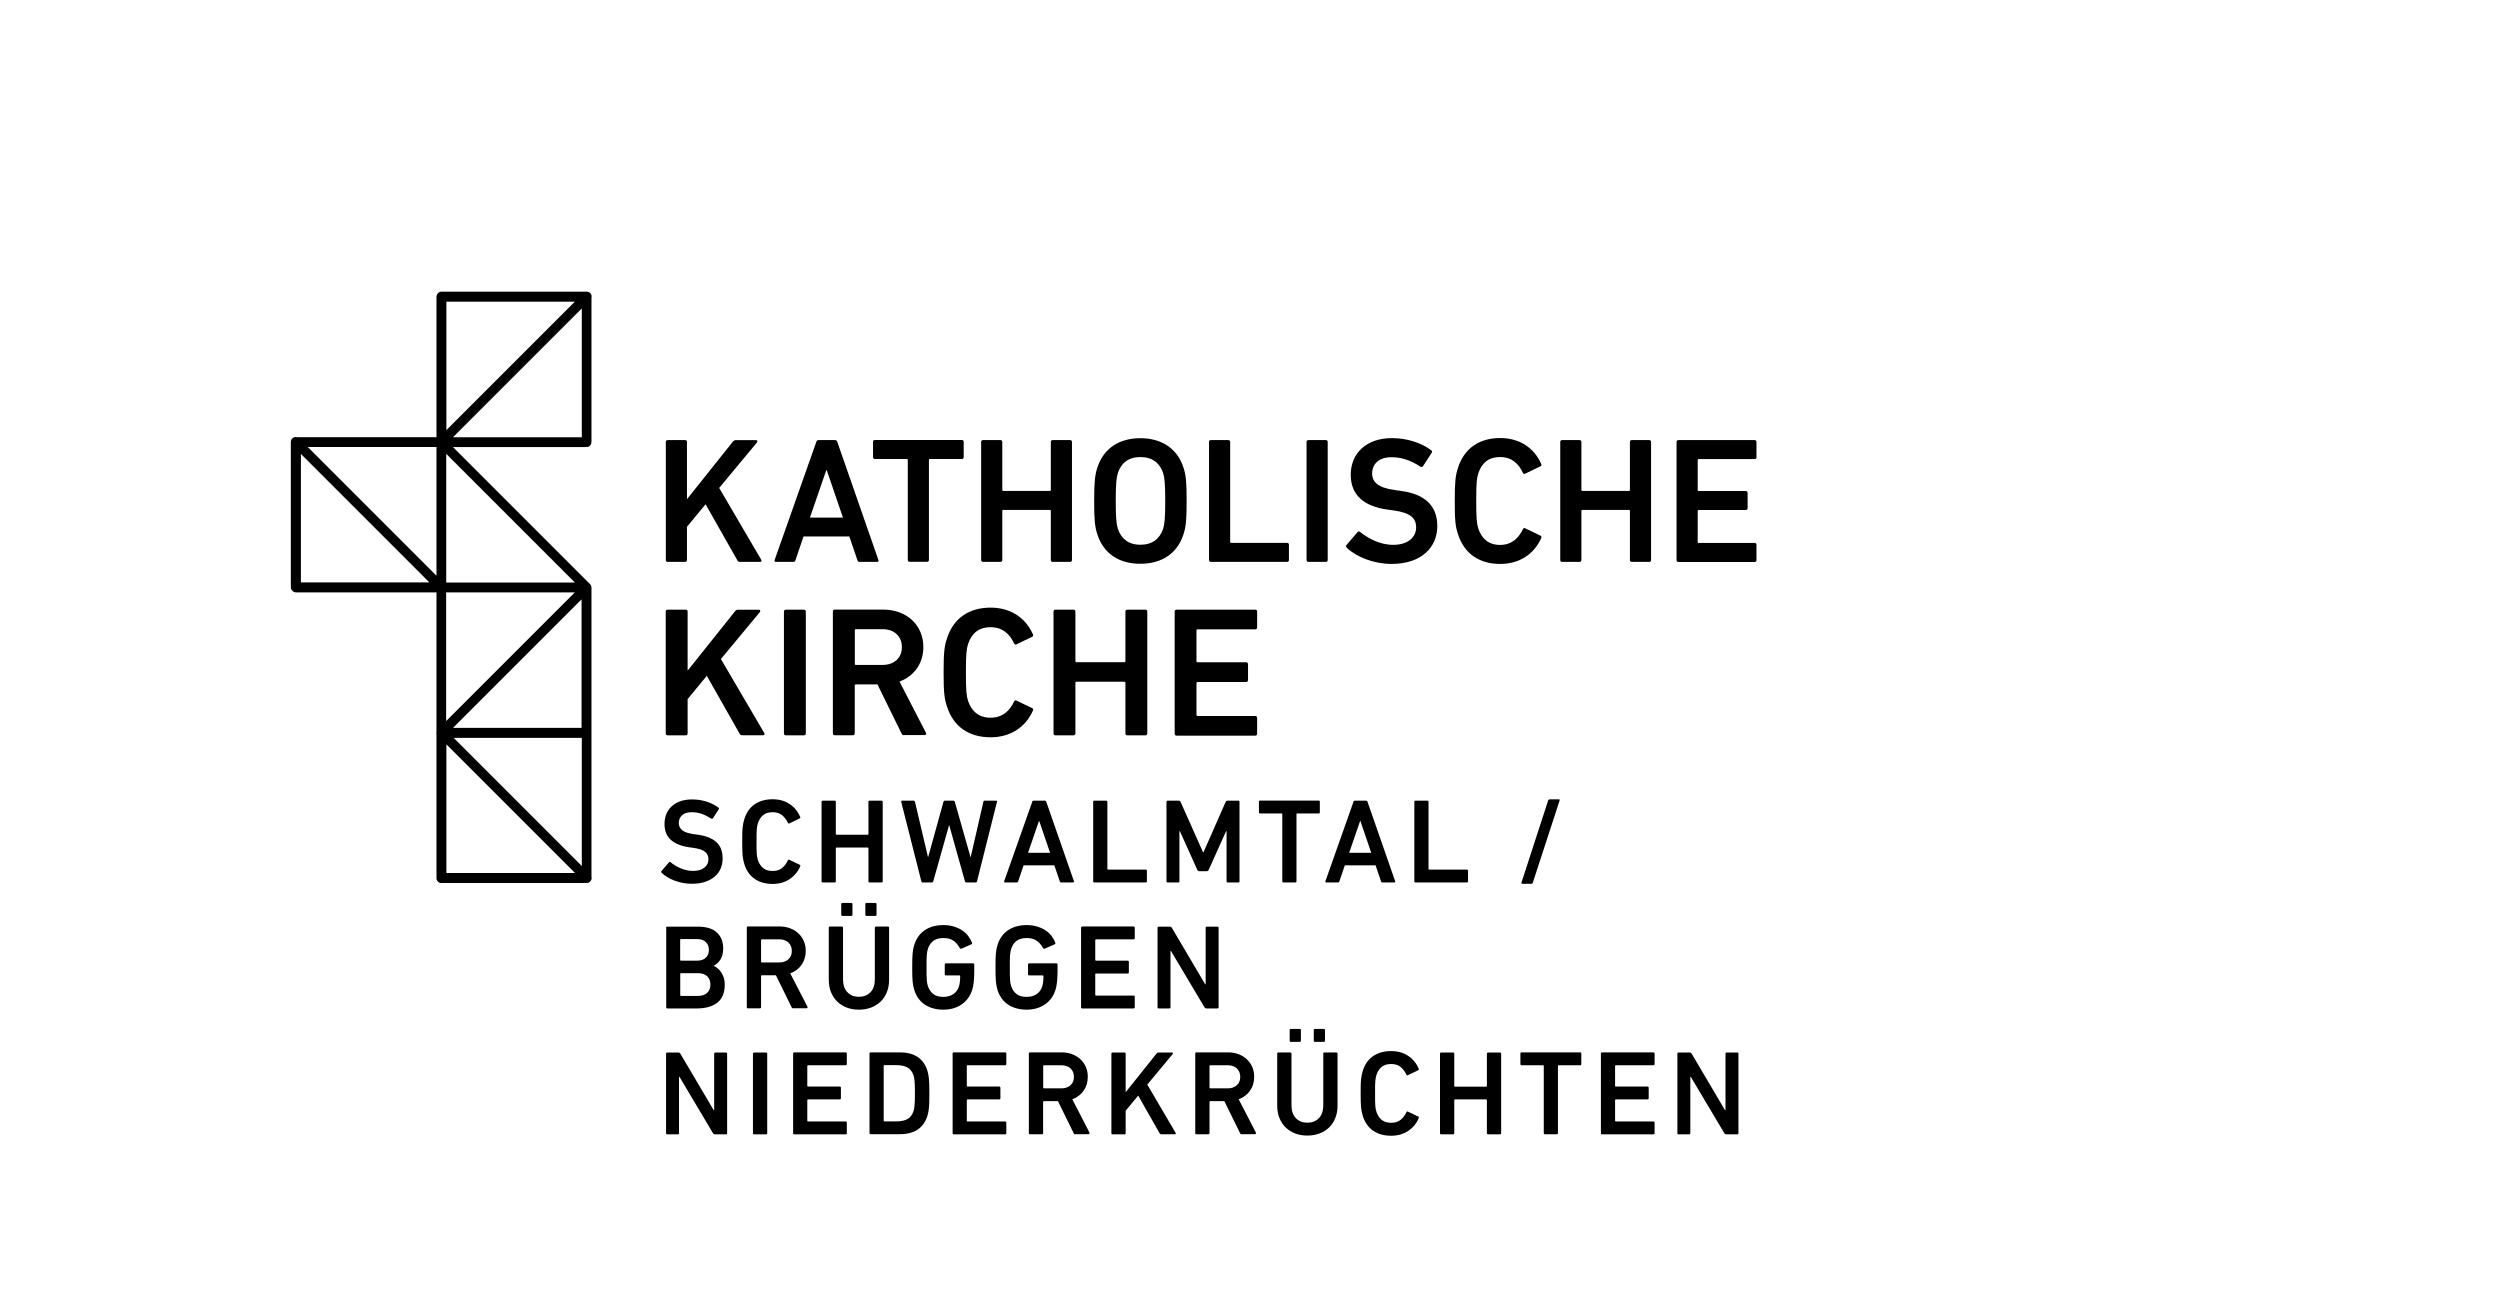
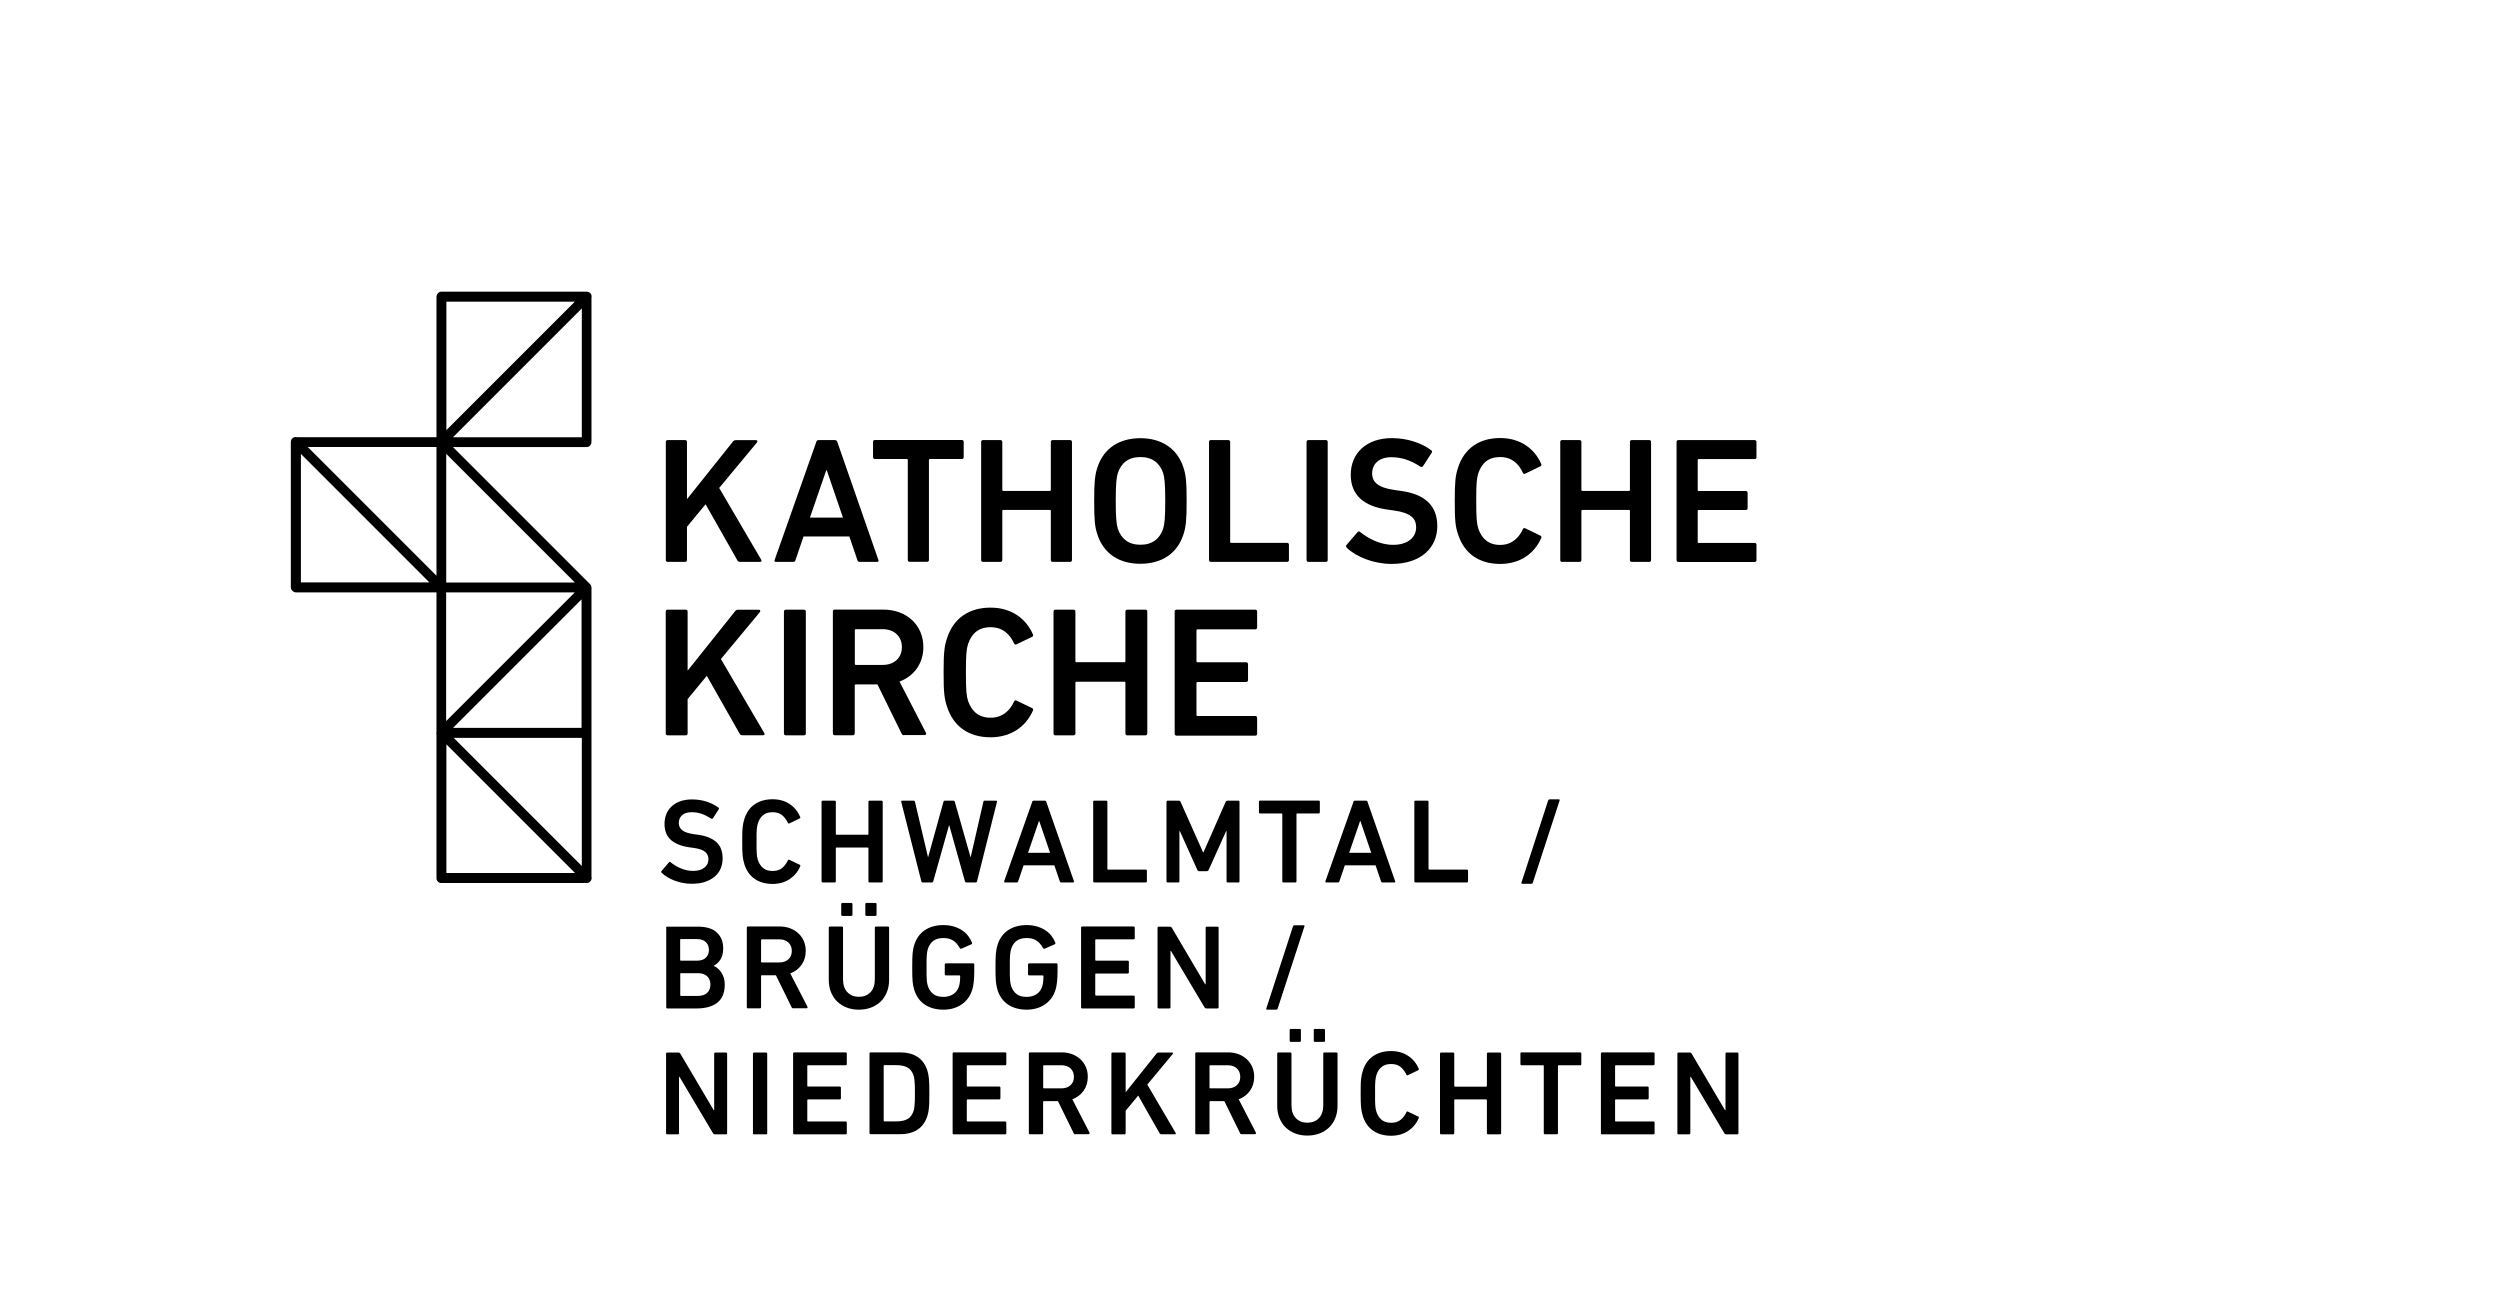
<svg xmlns="http://www.w3.org/2000/svg" viewBox="0 0 305 160">
  <defs>
    <style>
      .cls-1 {
        fill: none;
      }
    </style>
  </defs>
  <rect class="cls-1" x="0" y="0" width="305" height="160" />
  <path d="M81.22,74.61c0-.14.09-.23.23-.23h2.21c.14,0,.23.09.23.23v7.21l5.79-7.25c.11-.14.2-.18.36-.18h2.57c.14,0,.2.16.09.29l-4.75,5.72,5.29,9.03c.09.16.02.27-.16.27h-2.5c-.18,0-.25-.05-.34-.18l-4.01-7.07-2.34,2.84v4.19c0,.14-.09.23-.23.23h-2.21c-.14,0-.23-.09-.23-.23v-14.87Z" />
  <path d="M95.64,74.61c0-.14.09-.23.23-.23h2.21c.14,0,.23.09.23.23v14.87c0,.14-.09.23-.23.23h-2.21c-.14,0-.23-.09-.23-.23v-14.87Z" />
  <path d="M110.32,89.7c-.18,0-.27-.07-.34-.23l-2.93-5.97h-2.64c-.09,0-.13.05-.13.14v5.83c0,.14-.09.23-.23.23h-2.21c-.14,0-.23-.09-.23-.23v-14.87c0-.14.09-.23.23-.23h5.92c2.82,0,4.89,1.87,4.89,4.57,0,2.01-1.15,3.56-2.91,4.21l3.22,6.24c.09.16,0,.29-.16.29h-2.5ZM110.03,78.95c0-1.33-.95-2.19-2.34-2.19h-3.27c-.09,0-.13.04-.13.14v4.08c0,.09.04.14.13.14h3.27c1.4,0,2.34-.86,2.34-2.16Z" />
  <path d="M115.12,82.04c0-2.43.09-3.2.41-4.15.79-2.5,2.73-3.76,5.32-3.76,2.46,0,4.3,1.26,5.18,3.29.04.11,0,.23-.11.27l-1.91.92c-.14.07-.25,0-.29-.11-.5-1.08-1.35-1.98-2.86-1.98s-2.32.79-2.75,2.03c-.2.63-.27,1.24-.27,3.49s.07,2.86.27,3.49c.43,1.24,1.28,2.03,2.75,2.03s2.37-.9,2.86-1.98c.05-.11.16-.18.29-.11l1.91.92c.11.05.16.16.11.27-.88,2.03-2.73,3.29-5.18,3.29-2.59,0-4.53-1.26-5.32-3.76-.32-.95-.41-1.71-.41-4.14Z" />
  <path d="M128.53,74.61c0-.14.09-.23.23-.23h2.21c.14,0,.23.09.23.23v6.04c0,.09.04.14.14.14h5.83c.09,0,.13-.04.13-.14v-6.04c0-.14.09-.23.23-.23h2.21c.14,0,.23.09.23.23v14.87c0,.14-.09.23-.23.23h-2.21c-.14,0-.23-.09-.23-.23v-6.17c0-.09-.04-.14-.13-.14h-5.83c-.09,0-.14.05-.14.14v6.17c0,.14-.09.23-.23.23h-2.21c-.14,0-.23-.09-.23-.23v-14.87Z" />
  <path d="M143.31,74.61c0-.14.09-.23.23-.23h9.6c.14,0,.23.09.23.23v1.94c0,.14-.09.23-.23.23h-7.03c-.09,0-.14.04-.14.14v3.74c0,.09.05.14.14.14h5.92c.14,0,.23.09.23.23v1.94c0,.14-.09.23-.23.23h-5.92c-.09,0-.14.05-.14.14v3.87c0,.09.05.14.14.14h7.03c.14,0,.23.09.23.23v1.94c0,.14-.09.23-.23.23h-9.6c-.14,0-.23-.09-.23-.23v-14.87Z" />
  <path d="M81.23,53.91c0-.13.09-.22.22-.22h2.14c.13,0,.22.09.22.22v6.99l5.61-7.03c.11-.13.2-.17.35-.17h2.49c.13,0,.2.15.09.28l-4.61,5.55,5.13,8.76c.09.15.02.26-.15.26h-2.42c-.17,0-.24-.04-.33-.17l-3.89-6.86-2.27,2.75v4.06c0,.13-.09.22-.22.22h-2.14c-.13,0-.22-.09-.22-.22v-14.42Z" />
  <path d="M99.58,53.91c.04-.13.13-.22.28-.22h2.01c.15,0,.24.09.28.22l5.02,14.42c.04.13,0,.22-.15.22h-2.14c-.15,0-.24-.07-.28-.22l-.98-2.88h-5.59l-.98,2.88c-.04.15-.13.22-.28.22h-2.12c-.15,0-.2-.09-.15-.22l5.09-14.42ZM102.84,63.15l-1.97-5.77h-.07l-1.99,5.77h4.02Z" />
  <path d="M110.97,68.54c-.13,0-.22-.09-.22-.22v-12.19c0-.09-.04-.13-.13-.13h-3.89c-.13,0-.22-.09-.22-.22v-1.88c0-.13.09-.22.22-.22h10.62c.13,0,.22.09.22.22v1.88c0,.13-.09.22-.22.22h-3.89c-.09,0-.13.04-.13.13v12.19c0,.13-.09.22-.22.22h-2.14Z" />
  <path d="M119.7,53.91c0-.13.09-.22.22-.22h2.14c.13,0,.22.09.22.22v5.85c0,.09.04.13.13.13h5.66c.09,0,.13-.04.13-.13v-5.85c0-.13.09-.22.22-.22h2.14c.13,0,.22.09.22.22v14.42c0,.13-.09.22-.22.22h-2.14c-.13,0-.22-.09-.22-.22v-5.99c0-.09-.04-.13-.13-.13h-5.66c-.09,0-.13.04-.13.13v5.99c0,.13-.09.22-.22.22h-2.14c-.13,0-.22-.09-.22-.22v-14.42Z" />
  <path d="M133.88,65.2c-.31-.92-.39-1.75-.39-4.08s.09-3.17.39-4.08c.76-2.36,2.69-3.58,5.24-3.58s4.5,1.22,5.26,3.58c.31.92.39,1.75.39,4.08s-.09,3.17-.39,4.08c-.76,2.36-2.69,3.58-5.26,3.58s-4.48-1.22-5.24-3.58ZM141.9,64.52c.17-.55.26-1.31.26-3.41s-.09-2.86-.26-3.41c-.42-1.2-1.29-1.94-2.77-1.94s-2.34.74-2.75,1.94c-.17.55-.26,1.29-.26,3.41s.09,2.86.26,3.41c.41,1.2,1.29,1.94,2.75,1.94s2.36-.74,2.77-1.94Z" />
  <path d="M147.5,53.91c0-.13.09-.22.22-.22h2.14c.13,0,.22.09.22.22v12.19c0,.09.04.13.13.13h6.82c.13,0,.22.09.22.22v1.88c0,.13-.09.22-.22.22h-9.31c-.13,0-.22-.09-.22-.22v-14.42Z" />
  <path d="M159.4,53.91c0-.13.09-.22.22-.22h2.14c.13,0,.22.09.22.22v14.42c0,.13-.09.22-.22.22h-2.14c-.13,0-.22-.09-.22-.22v-14.42Z" />
  <path d="M164.31,66.82c-.09-.09-.13-.22-.04-.33l1.35-1.57c.09-.11.22-.11.31-.02.96.76,2.38,1.57,4.04,1.57,1.77,0,2.8-.9,2.8-2.14,0-1.07-.66-1.77-2.71-2.05l-.79-.11c-2.86-.39-4.48-1.77-4.48-4.24,0-2.69,1.97-4.48,5.02-4.48,1.86,0,3.63.59,4.81,1.49.11.09.13.17.04.31l-1.05,1.62c-.09.11-.2.13-.31.07-1.2-.79-2.32-1.16-3.56-1.16-1.51,0-2.34.83-2.34,1.99,0,1.03.72,1.73,2.73,2.01l.79.11c2.86.39,4.43,1.75,4.43,4.3s-1.9,4.61-5.59,4.61c-2.18,0-4.3-.87-5.46-1.97Z" />
  <path d="M177.48,61.11c0-2.36.09-3.1.39-4.02.76-2.42,2.64-3.65,5.15-3.65,2.38,0,4.17,1.22,5.02,3.19.04.11,0,.22-.11.26l-1.86.9c-.13.07-.24,0-.28-.11-.48-1.05-1.31-1.92-2.77-1.92s-2.25.76-2.66,1.97c-.2.61-.26,1.2-.26,3.39s.07,2.77.26,3.39c.41,1.2,1.24,1.97,2.66,1.97s2.29-.87,2.77-1.92c.04-.11.15-.17.28-.11l1.86.9c.11.04.15.15.11.26-.85,1.97-2.64,3.19-5.02,3.19-2.51,0-4.39-1.22-5.15-3.65-.31-.92-.39-1.66-.39-4.02Z" />
  <path d="M190.35,53.91c0-.13.09-.22.22-.22h2.14c.13,0,.22.09.22.22v5.85c0,.09.04.13.13.13h5.66c.09,0,.13-.04.13-.13v-5.85c0-.13.09-.22.22-.22h2.14c.13,0,.22.09.22.22v14.42c0,.13-.09.22-.22.22h-2.14c-.13,0-.22-.09-.22-.22v-5.99c0-.09-.04-.13-.13-.13h-5.66c-.09,0-.13.04-.13.13v5.99c0,.13-.09.22-.22.22h-2.14c-.13,0-.22-.09-.22-.22v-14.42Z" />
  <path d="M204.54,53.91c0-.13.09-.22.22-.22h9.31c.13,0,.22.09.22.22v1.88c0,.13-.09.22-.22.22h-6.82c-.09,0-.13.04-.13.13v3.63c0,.09.04.13.13.13h5.74c.13,0,.22.09.22.22v1.88c0,.13-.09.22-.22.22h-5.74c-.09,0-.13.04-.13.13v3.76c0,.09.04.13.13.13h6.82c.13,0,.22.09.22.22v1.88c0,.13-.09.22-.22.22h-9.31c-.13,0-.22-.09-.22-.22v-14.42Z" />
  <g>
    <path d="M84.39,107.82c-.37,0-.73-.03-1.08-.1-.35-.07-.69-.16-1-.28-.32-.12-.61-.26-.88-.42s-.5-.34-.7-.53c-.08-.08-.09-.15-.03-.22l.91-1.06c.07-.08.14-.08.21-.01.16.13.33.25.54.38s.42.24.65.34.47.18.73.24.52.09.81.09c.6,0,1.06-.13,1.39-.4.33-.27.49-.61.49-1.03,0-.36-.13-.66-.4-.89-.26-.23-.74-.39-1.42-.49l-.53-.07c-.97-.14-1.71-.44-2.23-.9-.52-.46-.78-1.11-.78-1.94,0-.45.08-.86.23-1.23.16-.37.38-.69.67-.95.29-.26.65-.47,1.06-.61.42-.14.88-.21,1.4-.21.62,0,1.22.09,1.78.27.56.18,1.04.43,1.44.73.07.06.08.13.03.21l-.7,1.09c-.06.08-.13.09-.21.04-.41-.26-.81-.46-1.19-.59-.38-.13-.78-.19-1.2-.19-.51,0-.9.12-1.17.37-.27.25-.4.57-.4.96,0,.34.14.63.41.86.27.23.75.39,1.43.49l.53.07c.97.14,1.71.44,2.22.9.51.46.76,1.13.76,1.99,0,.44-.08.85-.24,1.23-.16.38-.4.71-.72.98-.32.27-.71.49-1.19.65-.47.16-1.01.23-1.63.23Z" />
    <path d="M90.8,105.37c-.05-.16-.09-.31-.12-.46-.03-.15-.06-.33-.08-.53s-.03-.44-.04-.71c0-.27-.01-.6-.01-1.01s0-.72.01-1c0-.27.02-.51.04-.71.02-.2.05-.38.08-.53s.08-.31.12-.46c.25-.82.68-1.44,1.28-1.84.6-.41,1.33-.61,2.18-.61.8,0,1.49.19,2.07.58.58.38,1.01.91,1.3,1.58.03.09,0,.15-.07.18l-1.25.6c-.09.05-.15.02-.19-.07-.17-.35-.39-.66-.68-.91-.29-.25-.68-.38-1.18-.38s-.86.12-1.15.35c-.29.23-.5.56-.64.97-.03.11-.06.21-.08.32s-.04.25-.06.42-.02.38-.03.62,0,.55,0,.91,0,.68,0,.92.01.44.03.61.03.31.06.42.05.22.08.31c.14.41.35.73.64.97s.67.35,1.15.35.89-.13,1.18-.38c.29-.25.51-.56.68-.91.04-.1.1-.12.19-.07l1.25.6c.08.03.1.09.07.18-.28.67-.72,1.19-1.3,1.58-.58.38-1.27.58-2.07.58-.85,0-1.58-.2-2.18-.61-.6-.41-1.03-1.02-1.28-1.84Z" />
    <path d="M100.23,97.83c0-.1.05-.15.15-.15h1.44c.1,0,.15.05.15.15v3.92c0,.06.03.09.09.09h3.8c.06,0,.09-.03.09-.09v-3.92c0-.1.05-.15.15-.15h1.44c.1,0,.15.05.15.15v9.68c0,.1-.05.15-.15.15h-1.44c-.1,0-.15-.05-.15-.15v-4.02c0-.06-.03-.09-.09-.09h-3.8c-.06,0-.09.03-.09.09v4.02c0,.1-.05.15-.15.15h-1.44c-.1,0-.15-.05-.15-.15v-9.68Z" />
    <path d="M117.9,107.66c-.09,0-.15-.05-.18-.15l-1.91-6.82h-.03l-1.92,6.82c-.03.1-.09.15-.18.15h-1.1c-.09,0-.15-.05-.18-.15l-2.45-9.68c-.02-.1.02-.15.12-.15h1.38c.1,0,.16.05.18.15l1.58,6.72h.03l1.86-6.72c.03-.1.09-.15.18-.15h1.03c.09,0,.15.05.18.15l1.91,6.72h.03l1.54-6.72c0-.1.07-.15.18-.15h1.36c.1,0,.14.05.12.15l-2.43,9.68c-.02.1-.08.15-.18.15h-1.11Z" />
    <path d="M125.92,97.83c.03-.1.09-.15.19-.15h1.35c.1,0,.16.05.19.15l3.37,9.68c.03.1,0,.15-.1.15h-1.44c-.1,0-.16-.05-.19-.15l-.66-1.94h-3.75l-.66,1.94c-.03.1-.09.15-.19.15h-1.42c-.1,0-.13-.05-.1-.15l3.42-9.68ZM128.11,104.04l-1.32-3.87h-.04l-1.33,3.87h2.7Z" />
    <path d="M133.36,97.83c0-.1.05-.15.15-.15h1.44c.1,0,.15.05.15.15v8.17c0,.06.03.09.09.09h4.58c.1,0,.15.05.15.15v1.27c0,.1-.05.15-.15.15h-6.25c-.1,0-.15-.05-.15-.15v-9.68Z" />
    <path d="M142.32,97.83c0-.1.05-.15.15-.15h1.31c.13,0,.21.05.25.15l2.74,6.14h.06l2.7-6.14c.04-.1.12-.15.25-.15h1.29c.1,0,.15.05.15.15v9.68c0,.1-.05.15-.15.15h-1.28c-.1,0-.15-.05-.15-.15v-6.1h-.06l-2.11,4.69c-.06.13-.15.19-.28.19h-.85c-.13,0-.22-.06-.28-.19l-2.11-4.69h-.06v6.1c0,.1-.05.15-.15.15h-1.28c-.1,0-.15-.05-.15-.15v-9.68Z" />
    <path d="M156.59,107.66c-.1,0-.15-.05-.15-.15v-8.18c0-.06-.03-.09-.09-.09h-2.61c-.1,0-.15-.05-.15-.15v-1.27c0-.1.05-.15.15-.15h7.13c.1,0,.15.05.15.15v1.27c0,.1-.05.15-.15.15h-2.61c-.06,0-.09.03-.09.09v8.18c0,.1-.05.15-.15.15h-1.44Z" />
    <path d="M165.11,97.83c.03-.1.09-.15.19-.15h1.35c.1,0,.16.05.19.15l3.37,9.68c.03.1,0,.15-.1.15h-1.44c-.1,0-.16-.05-.19-.15l-.66-1.94h-3.75l-.66,1.94c-.03.1-.09.15-.19.15h-1.42c-.1,0-.13-.05-.1-.15l3.42-9.68ZM167.29,104.04l-1.32-3.87h-.04l-1.33,3.87h2.7Z" />
    <path d="M172.54,97.83c0-.1.05-.15.15-.15h1.44c.1,0,.15.05.15.15v8.17c0,.06.03.09.09.09h4.58c.1,0,.15.05.15.15v1.27c0,.1-.05.15-.15.15h-6.25c-.1,0-.15-.05-.15-.15v-9.68Z" />
    <path d="M188.88,97.67c.03-.1.09-.15.19-.15h1.1c.1,0,.13.05.1.15l-3.26,10c-.03.1-.09.15-.19.15h-1.1c-.1,0-.13-.05-.1-.15l3.25-10Z" />
    <path d="M81.26,113.2c0-.1.05-.15.15-.15h3.71c1.06,0,1.84.24,2.35.73.51.48.76,1.13.76,1.93,0,.57-.12,1.02-.34,1.36s-.5.59-.81.75v.03c.16.06.31.15.47.28s.3.29.43.48c.13.19.23.41.32.66.08.25.12.53.12.83,0,1-.3,1.74-.89,2.21-.6.48-1.44.72-2.54.72h-3.56c-.1,0-.15-.05-.15-.15v-9.68ZM85.07,117.2c.44,0,.79-.12,1.04-.36.25-.24.38-.55.38-.95s-.13-.72-.38-.96c-.25-.24-.6-.36-1.04-.36h-2c-.06,0-.09.03-.09.09v2.45c0,.06.03.09.09.09h2ZM82.99,121.41c0,.06.03.09.09.09h2.08c.49,0,.86-.13,1.12-.38.26-.25.39-.59.39-1.01s-.13-.74-.39-1c-.26-.25-.63-.38-1.12-.38h-2.08c-.06,0-.09.03-.09.09v2.6Z" />
    <path d="M96.79,123.02c-.11,0-.18-.05-.22-.15l-1.91-3.89h-1.72c-.06,0-.09.03-.09.09v3.8c0,.1-.05.15-.15.15h-1.44c-.1,0-.15-.05-.15-.15v-9.69c0-.1.05-.15.15-.15h3.86c.46,0,.88.07,1.27.22.39.15.72.35,1,.61.28.26.51.57.67.94s.24.77.24,1.21c0,.66-.17,1.22-.51,1.7-.34.48-.8.83-1.38,1.04l2.1,4.07s.03.09,0,.13c-.03.04-.06.06-.11.06h-1.63ZM95.07,117.42c.46,0,.83-.13,1.11-.38s.42-.59.42-1.02-.14-.78-.42-1.04-.65-.38-1.11-.38h-2.13c-.06,0-.09.03-.09.09v2.64c0,.06.03.09.09.09h2.13Z" />
    <path d="M104.78,121.61c.58,0,1.05-.18,1.41-.55.36-.37.54-.9.54-1.59v-6.28c0-.1.05-.15.15-.15h1.44c.1,0,.15.05.15.15v6.32c0,.58-.09,1.09-.28,1.55-.19.46-.44.84-.77,1.15-.33.31-.72.55-1.17.72-.45.17-.94.25-1.47.25s-1.01-.08-1.46-.25c-.45-.17-.83-.41-1.16-.72-.33-.31-.58-.7-.77-1.15-.19-.45-.28-.97-.28-1.55v-6.32c0-.1.05-.15.15-.15h1.44c.1,0,.15.05.15.15v6.28c0,.69.18,1.22.54,1.59.36.37.83.55,1.39.55ZM102.78,111.74c-.1,0-.15-.05-.15-.15v-1.28c0-.1.05-.15.15-.15h1.07c.1,0,.15.05.15.15v1.28c0,.1-.05.15-.15.15h-1.07ZM105.72,111.74c-.1,0-.15-.05-.15-.15v-1.28c0-.1.05-.15.15-.15h1.07c.1,0,.15.05.15.15v1.28c0,.1-.05.15-.15.15h-1.07Z" />
    <path d="M111.54,120.77c-.05-.16-.09-.31-.12-.47-.03-.16-.06-.34-.08-.54-.02-.21-.03-.45-.04-.73,0-.28-.01-.61-.01-1.01s0-.73.01-1.01.02-.52.04-.73c.02-.21.05-.39.08-.54.03-.16.08-.31.12-.47.25-.79.69-1.39,1.3-1.8.62-.41,1.37-.61,2.26-.61.47,0,.89.06,1.28.18.38.12.72.27,1.01.47.29.19.54.42.73.68s.35.53.46.8c.04.09.02.16-.06.21l-1.23.54c-.09.03-.15,0-.19-.07-.22-.4-.49-.71-.81-.92-.31-.21-.71-.31-1.2-.31s-.91.11-1.22.34c-.3.23-.52.55-.66.96-.03.09-.06.19-.08.31s-.04.26-.06.44c-.01.17-.02.39-.03.64,0,.25,0,.55,0,.9s0,.65,0,.9c0,.25.01.46.03.64.01.17.03.32.06.44s.05.22.08.31c.14.41.36.73.66.96.3.23.71.34,1.22.34.44,0,.83-.1,1.17-.31.34-.21.58-.52.72-.93.05-.16.09-.34.12-.55s.04-.45.04-.74c0-.06-.03-.09-.09-.09h-1.64c-.1,0-.15-.05-.15-.15v-1.17c0-.1.05-.15.15-.15h3.3c.1,0,.15.05.15.15v.87c0,.41-.02.81-.06,1.21-.04.4-.1.72-.18.97-.25.78-.68,1.39-1.3,1.81-.62.42-1.36.64-2.22.64s-1.64-.2-2.26-.61c-.62-.41-1.05-1.01-1.3-1.8Z" />
    <path d="M121.7,120.77c-.05-.16-.09-.31-.12-.47-.03-.16-.06-.34-.08-.54-.02-.21-.03-.45-.04-.73,0-.28-.01-.61-.01-1.01s0-.73.01-1.01.02-.52.04-.73c.02-.21.05-.39.08-.54.03-.16.08-.31.12-.47.25-.79.69-1.39,1.31-1.8s1.37-.61,2.26-.61c.47,0,.89.06,1.28.18.38.12.72.27,1.01.47s.54.42.73.68c.2.26.35.53.45.8.04.09.02.16-.06.21l-1.23.54c-.09.03-.15,0-.19-.07-.23-.4-.49-.71-.81-.92-.31-.21-.71-.31-1.2-.31s-.91.11-1.22.34-.52.55-.66.96c-.03.09-.06.19-.08.31s-.04.26-.06.44c-.01.17-.03.39-.03.64,0,.25,0,.55,0,.9s0,.65,0,.9c0,.25.01.46.03.64.01.17.03.32.06.44s.05.22.08.31c.14.41.36.73.66.96.3.23.71.34,1.22.34.44,0,.83-.1,1.17-.31.34-.21.58-.52.72-.93.05-.16.09-.34.12-.55.03-.21.04-.45.04-.74,0-.06-.03-.09-.09-.09h-1.64c-.1,0-.15-.05-.15-.15v-1.17c0-.1.05-.15.15-.15h3.3c.1,0,.15.05.15.15v.87c0,.41-.02.81-.06,1.21-.04.4-.1.72-.18.97-.24.78-.68,1.39-1.3,1.81s-1.36.64-2.22.64-1.64-.2-2.26-.61-1.05-1.01-1.31-1.8Z" />
    <path d="M131.89,113.18c0-.1.05-.15.15-.15h6.25c.1,0,.15.05.15.15v1.27c0,.1-.05.15-.15.15h-4.58c-.06,0-.09.03-.09.09v2.42c0,.06.03.09.09.09h3.86c.1,0,.15.05.15.15v1.27c0,.1-.05.15-.15.15h-3.86c-.06,0-.09.03-.09.09v2.51c0,.06.03.09.09.09h4.58c.1,0,.15.05.15.15v1.27c0,.1-.05.15-.15.15h-6.25c-.1,0-.15-.05-.15-.15v-9.69Z" />
    <path d="M141.22,113.2c0-.1.05-.15.15-.15h1.35c.11,0,.19.05.25.15l4.06,6.88h.06v-6.88c0-.1.05-.15.15-.15h1.28c.1,0,.15.05.15.15v9.68c0,.1-.05.15-.15.15h-1.33c-.11,0-.19-.05-.25-.15l-4.08-6.86h-.06v6.86c0,.1-.05.15-.15.15h-1.28c-.1,0-.15-.05-.15-.15v-9.68Z" />
+     <path d="M157.75,113.03c.03-.1.09-.15.19-.15h1.1c.1,0,.13.05.1.15l-3.26,10c-.03.1-.09.15-.19.15h-1.1c-.1,0-.13-.05-.1-.15l3.25-10h0Z" />
    <path d="M81.26,128.56c0-.1.05-.15.15-.15h1.35c.11,0,.19.05.25.15l4.06,6.88h.06v-6.88c0-.1.05-.15.15-.15h1.28c.1,0,.15.05.15.15v9.68c0,.1-.05.15-.15.15h-1.33c-.11,0-.19-.05-.25-.15l-4.08-6.86h-.06v6.86c0,.1-.05.15-.15.15h-1.28c-.1,0-.15-.05-.15-.15v-9.68Z" />
    <path d="M91.86,128.56c0-.1.05-.15.15-.15h1.44c.1,0,.15.05.15.15v9.68c0,.1-.05.15-.15.15h-1.44c-.1,0-.15-.05-.15-.15v-9.68Z" />
    <path d="M96.76,128.54c0-.1.05-.15.15-.15h6.25c.1,0,.15.05.15.15v1.27c0,.1-.05.15-.15.15h-4.58c-.06,0-.09.03-.09.09v2.42c0,.06.03.09.09.09h3.86c.1,0,.15.05.15.15v1.27c0,.1-.05.15-.15.15h-3.86c-.06,0-.09.03-.09.09v2.51c0,.06.03.09.09.09h4.58c.1,0,.15.05.15.15v1.27c0,.1-.05.15-.15.15h-6.25c-.1,0-.15-.05-.15-.15v-9.69Z" />
    <path d="M106.08,128.54c0-.1.05-.15.15-.15h3.57c1.74,0,2.86.74,3.34,2.22.04.13.07.26.1.4.03.14.06.32.08.52.02.21.04.46.05.76s.01.66.01,1.09,0,.8-.01,1.09c0,.3-.03.55-.05.76s-.05.38-.08.52c-.03.14-.06.28-.1.4-.48,1.48-1.59,2.22-3.34,2.22h-3.57c-.1,0-.15-.05-.15-.15v-9.69ZM107.81,136.72c0,.06.03.09.09.09h1.48c.56,0,1-.1,1.34-.29s.58-.52.73-.97c.03-.07.05-.15.07-.26s.04-.23.05-.4.03-.36.04-.61c0-.24.01-.55.01-.91s0-.66-.01-.91c-.01-.24-.02-.45-.04-.61s-.03-.3-.05-.4-.04-.18-.07-.25c-.15-.45-.39-.77-.73-.96s-.78-.29-1.34-.29h-1.48c-.06,0-.09.03-.09.09v6.67Z" />
    <path d="M116.22,128.54c0-.1.05-.15.15-.15h6.25c.1,0,.15.05.15.15v1.27c0,.1-.05.15-.15.15h-4.58c-.06,0-.09.03-.09.09v2.42c0,.06.03.09.09.09h3.86c.1,0,.15.05.15.15v1.27c0,.1-.05.15-.15.15h-3.86c-.06,0-.09.03-.09.09v2.51c0,.06.03.09.09.09h4.58c.1,0,.15.05.15.15v1.27c0,.1-.05.15-.15.15h-6.25c-.1,0-.15-.05-.15-.15v-9.69Z" />
    <path d="M131.2,138.38c-.11,0-.18-.05-.22-.15l-1.91-3.89h-1.72c-.06,0-.09.03-.09.09v3.8c0,.1-.05.15-.15.15h-1.44c-.1,0-.15-.05-.15-.15v-9.69c0-.1.05-.15.15-.15h3.86c.46,0,.88.07,1.27.22.39.15.72.35,1,.61.28.26.51.57.67.94.16.37.24.77.24,1.21,0,.66-.17,1.22-.51,1.7-.34.48-.8.83-1.38,1.04l2.1,4.07s.03.09,0,.13-.06.06-.11.06h-1.63ZM129.49,132.78c.46,0,.83-.13,1.11-.38.28-.25.42-.59.42-1.02s-.14-.78-.42-1.04c-.28-.25-.65-.38-1.11-.38h-2.13c-.06,0-.09.03-.09.09v2.64c0,.06.03.09.09.09h2.13Z" />
    <path d="M135.59,128.56c0-.1.05-.15.15-.15h1.44c.1,0,.15.05.15.15v4.69l3.77-4.72c.07-.08.15-.12.24-.12h1.67s.08.02.09.06,0,.08-.04.13l-3.09,3.72,3.45,5.88c.07.12.03.18-.1.18h-1.63c-.1,0-.17-.04-.22-.12l-2.61-4.6-1.53,1.85v2.73c0,.1-.05.15-.15.15h-1.44c-.1,0-.15-.05-.15-.15v-9.68Z" />
    <path d="M151.5,138.38c-.11,0-.18-.05-.22-.15l-1.91-3.89h-1.72c-.06,0-.09.03-.09.09v3.8c0,.1-.05.15-.15.15h-1.44c-.1,0-.15-.05-.15-.15v-9.69c0-.1.05-.15.15-.15h3.86c.46,0,.88.07,1.27.22.39.15.72.35,1,.61.28.26.51.57.67.94.16.37.24.77.24,1.21,0,.66-.17,1.22-.51,1.7-.34.48-.8.83-1.38,1.04l2.1,4.07s.03.09,0,.13-.06.06-.11.06h-1.63ZM149.78,132.78c.46,0,.83-.13,1.11-.38.28-.25.42-.59.42-1.02s-.14-.78-.42-1.04c-.28-.25-.65-.38-1.11-.38h-2.13c-.06,0-.09.03-.09.09v2.64c0,.06.03.09.09.09h2.13Z" />
    <path d="M159.49,136.97c.58,0,1.05-.18,1.41-.55.36-.37.54-.9.54-1.59v-6.28c0-.1.05-.15.15-.15h1.44c.1,0,.15.05.15.15v6.32c0,.58-.09,1.09-.28,1.55-.19.46-.44.84-.77,1.15-.33.31-.72.55-1.17.72-.45.17-.94.25-1.47.25s-1.01-.08-1.46-.25c-.45-.17-.83-.41-1.16-.72-.33-.31-.58-.7-.77-1.15-.19-.45-.28-.97-.28-1.55v-6.32c0-.1.05-.15.15-.15h1.44c.1,0,.15.05.15.15v6.28c0,.69.18,1.22.54,1.59.36.37.83.55,1.39.55ZM157.49,127.11c-.1,0-.15-.05-.15-.15v-1.28c0-.1.05-.15.15-.15h1.07c.1,0,.15.05.15.15v1.28c0,.1-.05.15-.15.15h-1.07ZM160.43,127.11c-.1,0-.15-.05-.15-.15v-1.28c0-.1.05-.15.15-.15h1.07c.1,0,.15.05.15.15v1.28c0,.1-.05.15-.15.15h-1.07Z" />
    <path d="M166.25,136.09c-.05-.16-.09-.31-.12-.46-.03-.15-.06-.33-.08-.53s-.03-.44-.04-.71c0-.27-.01-.6-.01-1.01s0-.72.01-1c0-.27.02-.51.04-.71.02-.2.05-.38.08-.53s.08-.31.12-.46c.25-.82.68-1.44,1.28-1.84.6-.41,1.33-.61,2.18-.61.8,0,1.49.19,2.08.58.58.38,1.01.91,1.3,1.58.03.09,0,.15-.07.18l-1.25.6c-.09.05-.15.02-.19-.07-.17-.35-.39-.66-.68-.91s-.68-.38-1.18-.38-.86.12-1.15.35c-.29.23-.5.56-.64.97-.03.11-.06.21-.08.32s-.04.25-.06.42-.03.38-.03.62c0,.24,0,.55,0,.91s0,.68,0,.92c0,.24.01.44.03.61s.03.31.06.42.05.22.08.31c.14.41.35.73.64.97.29.23.67.35,1.15.35s.89-.13,1.18-.38.52-.56.68-.91c.04-.1.1-.12.19-.07l1.25.6c.08.03.1.09.07.18-.28.67-.72,1.19-1.3,1.58-.58.38-1.27.58-2.08.58-.85,0-1.58-.2-2.18-.61-.6-.41-1.03-1.02-1.28-1.84Z" />
    <path d="M175.68,128.56c0-.1.05-.15.15-.15h1.44c.1,0,.15.05.15.15v3.92c0,.06.03.09.09.09h3.8c.06,0,.09-.03.09-.09v-3.92c0-.1.05-.15.15-.15h1.44c.1,0,.15.05.15.15v9.68c0,.1-.05.15-.15.15h-1.44c-.1,0-.15-.05-.15-.15v-4.02c0-.06-.03-.09-.09-.09h-3.8c-.06,0-.09.03-.09.09v4.02c0,.1-.05.15-.15.15h-1.44c-.1,0-.15-.05-.15-.15v-9.68Z" />
    <path d="M188.49,138.38c-.1,0-.15-.05-.15-.15v-8.18c0-.06-.03-.09-.09-.09h-2.61c-.1,0-.15-.05-.15-.15v-1.27c0-.1.05-.15.15-.15h7.13c.1,0,.15.05.15.15v1.27c0,.1-.05.15-.15.15h-2.61c-.06,0-.09.03-.09.09v8.18c0,.1-.05.15-.15.15h-1.44Z" />
    <path d="M195.31,128.54c0-.1.05-.15.15-.15h6.25c.1,0,.15.05.15.15v1.27c0,.1-.05.15-.15.15h-4.58c-.06,0-.09.03-.09.09v2.42c0,.06.03.09.09.09h3.86c.1,0,.15.05.15.15v1.27c0,.1-.05.15-.15.15h-3.86c-.06,0-.09.03-.09.09v2.51c0,.06.03.09.09.09h4.58c.1,0,.15.05.15.15v1.27c0,.1-.05.15-.15.15h-6.25c-.1,0-.15-.05-.15-.15v-9.69Z" />
    <path d="M204.64,128.56c0-.1.05-.15.15-.15h1.35c.11,0,.19.05.25.15l4.06,6.88h.06v-6.88c0-.1.05-.15.15-.15h1.28c.1,0,.15.05.15.15v9.68c0,.1-.05.15-.15.15h-1.33c-.11,0-.19-.05-.25-.15l-4.08-6.86h-.06v6.86c0,.1-.05.15-.15.15h-1.28c-.1,0-.15-.05-.15-.15v-9.68Z" />
  </g>
  <path d="M70.98,53.35h-15.72l15.72-15.72v15.72ZM70.14,71.07h-15.7v-15.7l15.7,15.7ZM54.43,87.97v-15.7h15.7l-15.7,15.7ZM70.95,88.8h-15.68l15.68-15.68v15.68ZM70.98,105.65l-15.63-15.63h15.63v15.63ZM54.46,106.51v-15.7l15.7,15.7h-15.7ZM54.46,36.8h15.67l-15.67,15.67v-15.67ZM53.25,70.24l-15.71-15.71h15.71v15.71ZM36.71,71.05v-15.67l15.67,15.67h-15.67ZM72.16,53.94v-17.61c.03-.12.03-.26-.02-.38-.09-.22-.31-.37-.55-.37h-17.73c-.22,0-.41.12-.51.3-.06.1-.1.21-.1.33v17.13h-16.99c-.13-.04-.27-.04-.41.02-.22.09-.37.31-.37.55v17.73c0,.19.09.36.23.47.11.1.24.16.4.16h17.14v16.99c-.03.11-.04.23,0,.35v17.53c0,.33.27.59.59.59h17.73c.17,0,.33-.07.43-.19.06-.06.1-.12.14-.2.05-.12.06-.26.02-.38v-35.28c0-.17-.08-.33-.2-.44l-16.7-16.7h16.3c.33,0,.59-.27.59-.59" />
</svg>
